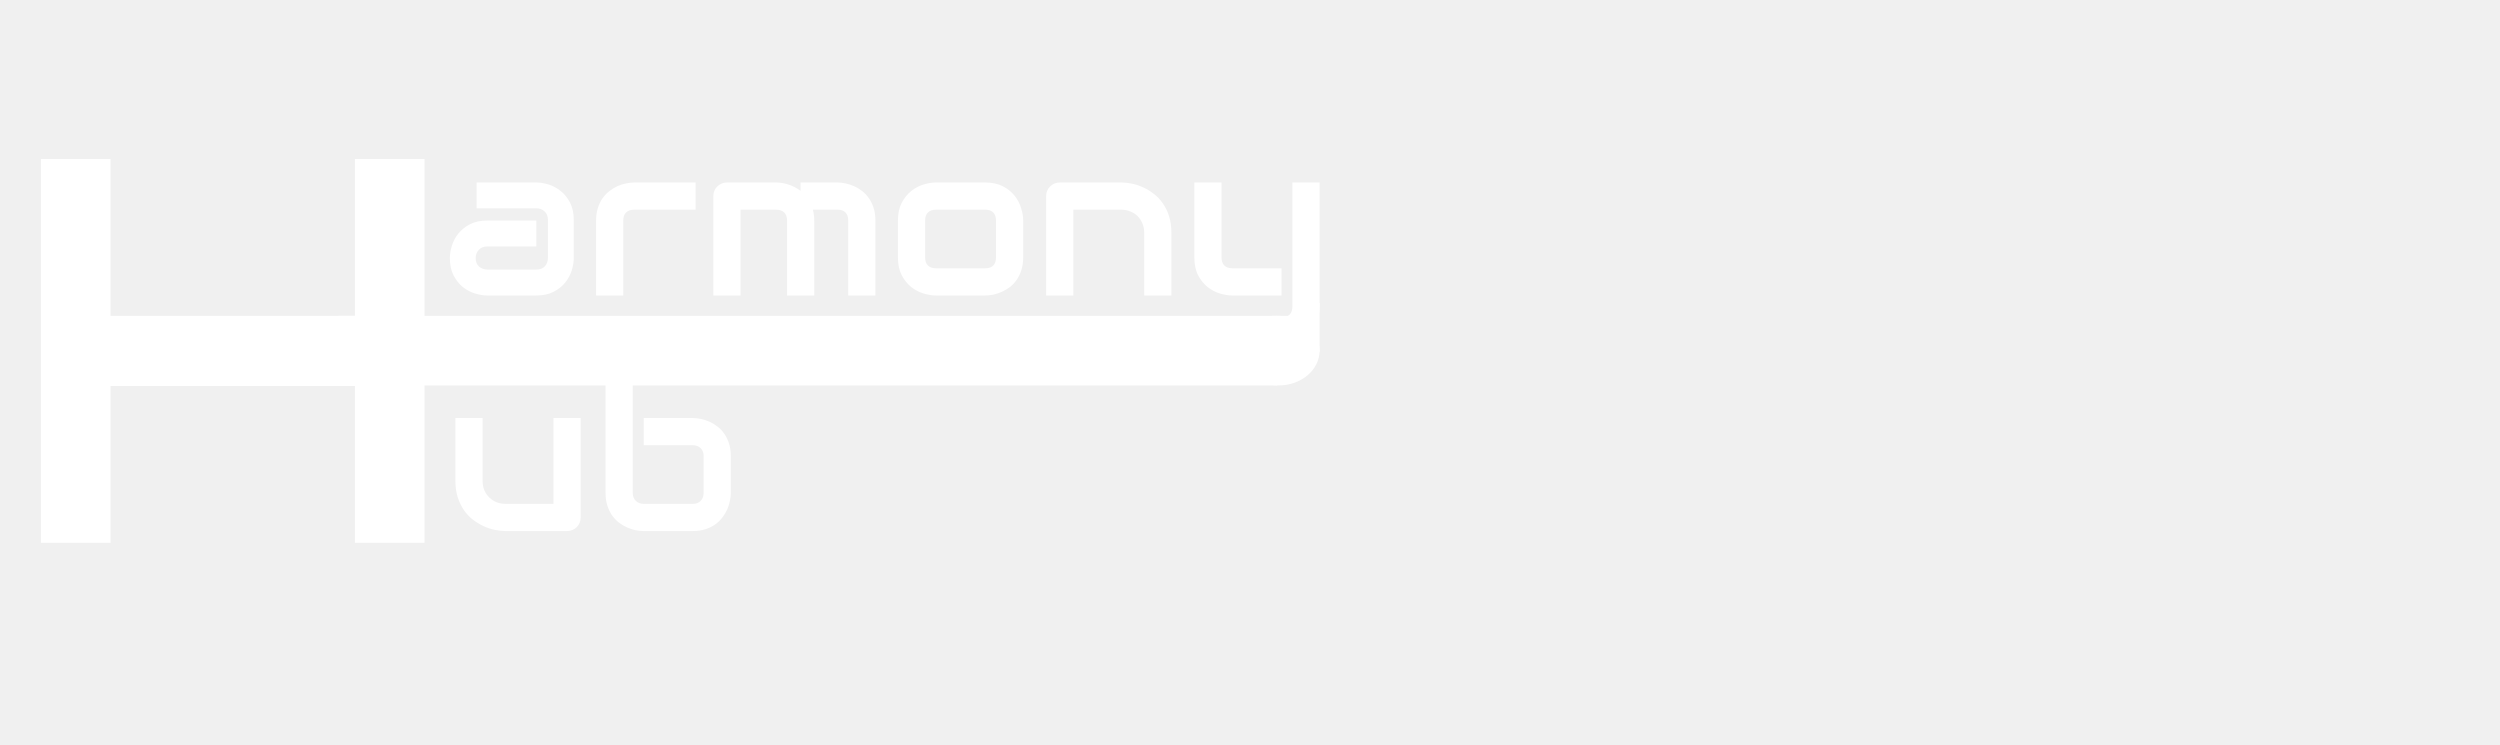
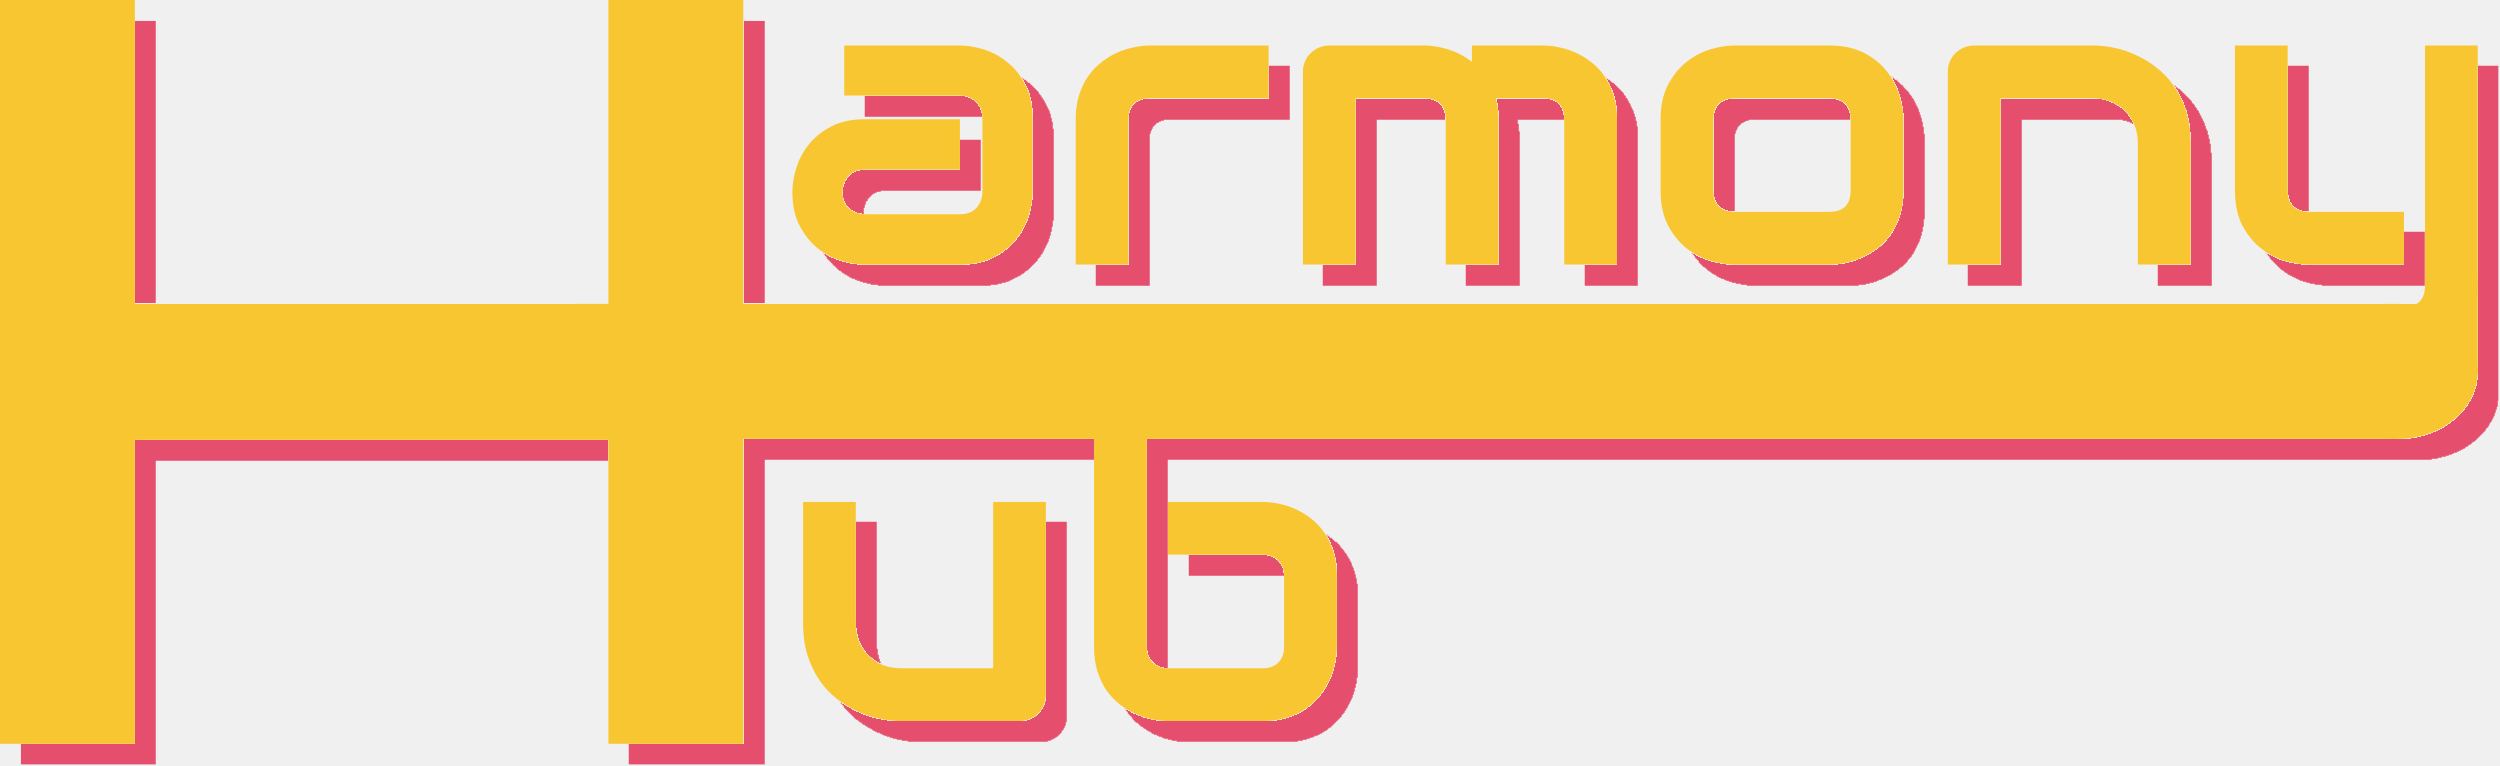
- <svg xmlns="http://www.w3.org/2000/svg" width="2335" height="695" viewBox="0 0 2335 695" fill="none">
-   <path d="M535.898 241.039C535.898 244.555 535.28 248.363 534.043 252.465C532.806 256.501 530.788 260.277 527.988 263.793C525.254 267.243 521.641 270.141 517.148 272.484C512.721 274.828 507.318 276 500.938 276H455.137C451.621 276 447.812 275.382 443.711 274.145C439.674 272.908 435.898 270.922 432.383 268.188C428.932 265.388 426.035 261.775 423.691 257.348C421.348 252.855 420.176 247.419 420.176 241.039C420.176 237.523 420.794 233.715 422.031 229.613C423.268 225.512 425.254 221.736 427.988 218.285C430.788 214.77 434.401 211.84 438.828 209.496C443.32 207.152 448.757 205.98 455.137 205.98H500.938V230.199H455.137C451.686 230.199 449.017 231.273 447.129 233.422C445.241 235.505 444.297 238.109 444.297 241.234C444.297 244.555 445.371 247.159 447.52 249.047C449.733 250.87 452.337 251.781 455.332 251.781H500.938C504.388 251.781 507.057 250.74 508.945 248.656C510.833 246.573 511.777 243.969 511.777 240.844V205.395C511.777 202.074 510.736 199.438 508.652 197.484C506.634 195.531 504.062 194.555 500.938 194.555H445.176V170.434H500.938C504.453 170.434 508.229 171.052 512.266 172.289C516.367 173.526 520.143 175.544 523.594 178.344C527.109 181.078 530.039 184.691 532.383 189.184C534.727 193.611 535.898 199.014 535.898 205.395V241.039ZM649.711 195.824H592.582C589.132 195.824 586.527 196.703 584.77 198.461C583.012 200.154 582.133 202.66 582.133 205.98V276H556.742V205.98C556.742 201.618 557.296 197.712 558.402 194.262C559.509 190.811 560.974 187.784 562.797 185.18C564.685 182.51 566.833 180.264 569.242 178.441C571.651 176.553 574.158 175.023 576.762 173.852C579.431 172.68 582.1 171.833 584.77 171.312C587.504 170.727 590.043 170.434 592.387 170.434H649.711V195.824ZM760.496 276H735.105V205.98C735.105 202.66 734.227 200.154 732.469 198.461C730.711 196.703 728.107 195.824 724.656 195.824H691.648V276H666.258V183.031C666.258 181.273 666.583 179.646 667.234 178.148C667.885 176.586 668.797 175.251 669.969 174.145C671.141 172.973 672.508 172.061 674.07 171.41C675.633 170.759 677.293 170.434 679.051 170.434H724.852C728.367 170.434 732.143 171.052 736.18 172.289C740.216 173.526 744.057 175.512 747.703 178.246V170.434H782.078C784.487 170.434 787.026 170.727 789.695 171.312C792.365 171.833 795.001 172.68 797.605 173.852C800.275 175.023 802.814 176.553 805.223 178.441C807.632 180.264 809.747 182.51 811.57 185.18C813.393 187.784 814.858 190.811 815.965 194.262C817.072 197.712 817.625 201.618 817.625 205.98V276H792.234V205.98C792.234 202.66 791.388 200.154 789.695 198.461C788.068 196.703 785.529 195.824 782.078 195.824H759.227C760.073 198.949 760.496 202.335 760.496 205.98V276ZM955.656 240.355C955.656 244.717 955.103 248.656 953.996 252.172C952.889 255.622 951.424 258.682 949.602 261.352C947.779 263.956 945.663 266.202 943.254 268.09C940.845 269.913 938.306 271.41 935.637 272.582C933.033 273.754 930.363 274.633 927.629 275.219C924.96 275.74 922.421 276 920.012 276H874.211C870.695 276 866.854 275.382 862.688 274.145C858.521 272.908 854.647 270.889 851.066 268.09C847.551 265.225 844.589 261.547 842.18 257.055C839.836 252.497 838.664 246.931 838.664 240.355V205.98C838.664 199.47 839.836 193.969 842.18 189.477C844.589 184.919 847.551 181.241 851.066 178.441C854.647 175.577 858.521 173.526 862.688 172.289C866.854 171.052 870.695 170.434 874.211 170.434H920.012C926.522 170.434 932.056 171.605 936.613 173.949C941.171 176.293 944.849 179.255 947.648 182.836C950.448 186.352 952.466 190.193 953.703 194.359C955.005 198.526 955.656 202.4 955.656 205.98V240.355ZM930.266 206.176C930.266 202.66 929.387 200.056 927.629 198.363C925.871 196.671 923.332 195.824 920.012 195.824H874.406C871.021 195.824 868.449 196.703 866.691 198.461C864.934 200.154 864.055 202.66 864.055 205.98V240.355C864.055 243.676 864.934 246.215 866.691 247.973C868.449 249.73 871.021 250.609 874.406 250.609H920.012C923.462 250.609 926.034 249.73 927.727 247.973C929.419 246.215 930.266 243.676 930.266 240.355V206.176ZM1094.08 276H1068.69V217.406C1068.69 214.086 1068.1 211.124 1066.93 208.52C1065.82 205.85 1064.29 203.572 1062.34 201.684C1060.39 199.796 1058.08 198.363 1055.41 197.387C1052.8 196.345 1049.97 195.824 1046.91 195.824H1002.48V276H977.086V183.031C977.086 181.273 977.411 179.646 978.062 178.148C978.714 176.586 979.625 175.251 980.797 174.145C981.969 172.973 983.336 172.061 984.898 171.41C986.461 170.759 988.121 170.434 989.879 170.434H1047.11C1050.3 170.434 1053.65 170.792 1057.16 171.508C1060.74 172.224 1064.26 173.396 1067.71 175.023C1071.23 176.586 1074.55 178.604 1077.67 181.078C1080.86 183.487 1083.66 186.449 1086.07 189.965C1088.54 193.415 1090.5 197.419 1091.93 201.977C1093.36 206.534 1094.08 211.677 1094.08 217.406V276ZM1232.5 286.156C1232.5 290.518 1231.95 294.424 1230.84 297.875C1229.73 301.391 1228.27 304.451 1226.45 307.055C1224.62 309.724 1222.51 311.97 1220.1 313.793C1217.69 315.681 1215.15 317.211 1212.48 318.383C1209.88 319.555 1207.24 320.401 1204.57 320.922C1201.9 321.508 1199.36 321.801 1196.95 321.801H1151.15V296.41H1196.95C1200.34 296.41 1202.88 295.531 1204.57 293.773C1206.26 292.016 1207.11 289.477 1207.11 286.156V170.434H1232.5V286.156ZM1196.95 276H1151.15C1147.51 276 1143.6 275.382 1139.43 274.145C1135.33 272.908 1131.49 270.889 1127.91 268.09C1124.33 265.225 1121.37 261.547 1119.02 257.055C1116.68 252.497 1115.51 246.931 1115.51 240.355V170.434H1140.9V240.355C1140.9 243.676 1141.78 246.215 1143.54 247.973C1145.29 249.73 1147.9 250.609 1151.35 250.609H1196.95V276Z" fill="white" />
-   <path d="M542.344 483.207C542.344 485.03 542.018 486.723 541.367 488.285C540.716 489.848 539.805 491.215 538.633 492.387C537.526 493.493 536.191 494.372 534.629 495.023C533.132 495.674 531.504 496 529.746 496H472.324C469.199 496 465.846 495.642 462.266 494.926C458.75 494.21 455.267 493.07 451.816 491.508C448.366 489.88 445.013 487.862 441.758 485.453C438.568 482.979 435.768 480.017 433.359 476.566C430.951 473.051 428.997 469.014 427.5 464.457C426.068 459.9 425.352 454.757 425.352 449.027V390.434H450.742V449.027C450.742 452.348 451.296 455.342 452.402 458.012C453.574 460.616 455.137 462.862 457.09 464.75C459.043 466.638 461.322 468.103 463.926 469.145C466.595 470.121 469.46 470.609 472.52 470.609H516.953V390.434H542.344V483.207ZM682.578 460.355C682.578 462.764 682.285 465.303 681.699 467.973C681.178 470.642 680.332 473.311 679.16 475.98C677.988 478.585 676.458 481.091 674.57 483.5C672.747 485.909 670.501 488.057 667.832 489.945C665.228 491.768 662.201 493.233 658.75 494.34C655.299 495.447 651.393 496 647.031 496H601.23C598.822 496 596.283 495.74 593.613 495.219C590.944 494.633 588.275 493.754 585.605 492.582C583.001 491.41 580.495 489.913 578.086 488.09C575.677 486.202 573.529 483.956 571.641 481.352C569.818 478.682 568.353 475.622 567.246 472.172C566.139 468.656 565.586 464.717 565.586 460.355V345.805H590.977V460.355C590.977 463.48 591.953 465.987 593.906 467.875C595.859 469.698 598.301 470.609 601.23 470.609H647.031C650.221 470.609 652.695 469.665 654.453 467.777C656.276 465.889 657.188 463.415 657.188 460.355V425.98C657.188 422.79 656.243 420.316 654.355 418.559C652.467 416.736 650.026 415.824 647.031 415.824H601.23V390.434H647.031C649.44 390.434 651.979 390.727 654.648 391.312C657.318 391.833 659.954 392.68 662.559 393.852C665.228 395.023 667.767 396.553 670.176 398.441C672.585 400.264 674.701 402.51 676.523 405.18C678.346 407.784 679.811 410.811 680.918 414.262C682.025 417.712 682.578 421.618 682.578 425.98V460.355Z" fill="white" />
-   <path d="M103.25 295H331.5V148.5H396.5V507H331.5V360.5H103.25V507H38.25V148.5H103.25V295Z" fill="white" />
-   <rect x="316" y="295" width="877" height="65" fill="white" />
-   <ellipse cx="1194.25" cy="327.5" rx="38.25" ry="32.5" fill="white" />
-   <rect x="1218.5" y="283" width="14" height="46" fill="white" />
-   <rect x="1188" y="295" width="18" height="3" fill="white" />
+ <svg xmlns="http://www.w3.org/2000/svg" width="1205" height="369" viewBox="0 0 1205 369" fill="none">
+   <g filter="url(#filter0_d_13_50)">
+     <path d="M497.648 92.539C497.648 96.055 497.03 99.863 495.793 103.965C494.556 108.001 492.538 111.777 489.738 115.293C487.004 118.743 483.391 121.641 478.898 123.984C474.471 126.328 469.068 127.5 462.688 127.5H416.887C413.371 127.5 409.562 126.882 405.461 125.645C401.424 124.408 397.648 122.422 394.133 119.688C390.682 116.888 387.785 113.275 385.441 108.848C383.098 104.355 381.926 98.919 381.926 92.539C381.926 89.023 382.544 85.215 383.781 81.113C385.018 77.012 387.004 73.236 389.738 69.785C392.538 66.27 396.151 63.34 400.578 60.996C405.07 58.652 410.507 57.48 416.887 57.48H462.688V81.699H416.887C413.436 81.699 410.767 82.773 408.879 84.922C406.991 87.005 406.047 89.609 406.047 92.734C406.047 96.055 407.121 98.659 409.27 100.547C411.483 102.37 414.087 103.281 417.082 103.281H462.688C466.138 103.281 468.807 102.24 470.695 100.156C472.583 98.073 473.527 95.469 473.527 92.344V56.895C473.527 53.574 472.486 50.938 470.402 48.984C468.384 47.031 465.812 46.055 462.688 46.055H406.926V21.934H462.688C466.203 21.934 469.979 22.552 474.016 23.789C478.117 25.026 481.893 27.044 485.344 29.844C488.859 32.578 491.789 36.191 494.133 40.684C496.477 45.111 497.648 50.514 497.648 56.895V92.539ZM611.461 47.324H554.332C550.882 47.324 548.277 48.203 546.52 49.961C544.762 51.654 543.883 54.16 543.883 57.48V127.5H518.492V57.48C518.492 53.118 519.046 49.212 520.152 45.762C521.259 42.311 522.724 39.284 524.547 36.68C526.435 34.01 528.583 31.764 530.992 29.941C533.401 28.053 535.908 26.523 538.512 25.352C541.181 24.18 543.85 23.333 546.52 22.812C549.254 22.227 551.793 21.934 554.137 21.934H611.461V47.324ZM722.246 127.5H696.855V57.48C696.855 54.16 695.977 51.654 694.219 49.961C692.461 48.203 689.857 47.324 686.406 47.324H653.398V127.5H628.008V34.531C628.008 32.773 628.333 31.146 628.984 29.648C629.635 28.086 630.547 26.751 631.719 25.645C632.891 24.473 634.258 23.561 635.82 22.91C637.383 22.259 639.043 21.934 640.801 21.934H686.602C690.117 21.934 693.893 22.552 697.93 23.789C701.966 25.026 705.807 27.012 709.453 29.746V21.934H743.828C746.237 21.934 748.776 22.227 751.445 22.812C754.115 23.333 756.751 24.18 759.355 25.352C762.025 26.523 764.564 28.053 766.973 29.941C769.382 31.764 771.497 34.01 773.32 36.68C775.143 39.284 776.608 42.311 777.715 45.762C778.822 49.212 779.375 53.118 779.375 57.48V127.5H753.984V57.48C753.984 54.16 753.138 51.654 751.445 49.961C749.818 48.203 747.279 47.324 743.828 47.324H720.977C721.823 50.449 722.246 53.835 722.246 57.48V127.5ZM917.406 91.855C917.406 96.217 916.853 100.156 915.746 103.672C914.639 107.122 913.174 110.182 911.352 112.852C909.529 115.456 907.413 117.702 905.004 119.59C902.595 121.413 900.056 122.91 897.387 124.082C894.783 125.254 892.113 126.133 889.379 126.719C886.71 127.24 884.171 127.5 881.762 127.5H835.961C832.445 127.5 828.604 126.882 824.438 125.645C820.271 124.408 816.397 122.389 812.816 119.59C809.301 116.725 806.339 113.047 803.93 108.555C801.586 103.997 800.414 98.431 800.414 91.855V57.48C800.414 50.97 801.586 45.469 803.93 40.977C806.339 36.419 809.301 32.741 812.816 29.941C816.397 27.077 820.271 25.026 824.438 23.789C828.604 22.552 832.445 21.934 835.961 21.934H881.762C888.272 21.934 893.806 23.105 898.363 25.449C902.921 27.793 906.599 30.755 909.398 34.336C912.198 37.852 914.216 41.693 915.453 45.859C916.755 50.026 917.406 53.9 917.406 57.48V91.855ZM892.016 57.676C892.016 54.16 891.137 51.556 889.379 49.863C887.621 48.171 885.082 47.324 881.762 47.324H836.156C832.771 47.324 830.199 48.203 828.441 49.961C826.684 51.654 825.805 54.16 825.805 57.48V91.855C825.805 95.176 826.684 97.715 828.441 99.473C830.199 101.23 832.771 102.109 836.156 102.109H881.762C885.212 102.109 887.784 101.23 889.477 99.473C891.169 97.715 892.016 95.176 892.016 91.855V57.676ZM1055.83 127.5H1030.44V68.906C1030.44 65.586 1029.85 62.624 1028.68 60.02C1027.57 57.35 1026.04 55.072 1024.09 53.184C1022.14 51.296 1019.83 49.863 1017.16 48.887C1014.55 47.845 1011.72 47.324 1008.66 47.324H964.23V127.5H938.836V34.531C938.836 32.773 939.161 31.146 939.812 29.648C940.464 28.086 941.375 26.751 942.547 25.645C943.719 24.473 945.086 23.561 946.648 22.91C948.211 22.259 949.871 21.934 951.629 21.934H1008.86C1012.05 21.934 1015.4 22.292 1018.91 23.008C1022.49 23.724 1026.01 24.896 1029.46 26.523C1032.98 28.086 1036.3 30.104 1039.42 32.578C1042.61 34.987 1045.41 37.949 1047.82 41.465C1050.29 44.915 1052.25 48.919 1053.68 53.477C1055.11 58.034 1055.83 63.177 1055.83 68.906V127.5ZM1194.25 137.656C1194.25 142.018 1193.7 145.924 1192.59 149.375C1191.48 152.891 1190.02 155.951 1188.2 158.555C1186.37 161.224 1184.26 163.47 1181.85 165.293C1179.44 167.181 1176.9 168.711 1174.23 169.883C1171.63 171.055 1168.99 171.901 1166.32 172.422C1163.65 173.008 1161.11 173.301 1158.7 173.301H1112.9V147.91H1158.7C1162.09 147.91 1164.63 147.031 1166.32 145.273C1168.01 143.516 1168.86 140.977 1168.86 137.656V21.934H1194.25V137.656ZM1158.7 127.5H1112.9C1109.26 127.5 1105.35 126.882 1101.18 125.645C1097.08 124.408 1093.24 122.389 1089.66 119.59C1086.08 116.725 1083.12 113.047 1080.77 108.555C1078.43 103.997 1077.26 98.431 1077.26 91.855V21.934H1102.65V91.855C1102.65 95.176 1103.53 97.715 1105.29 99.473C1107.04 101.23 1109.65 102.109 1113.1 102.109H1158.7V127.5Z" fill="#F8C630" />
+     <path d="M504.094 334.707C504.094 336.53 503.768 338.223 503.117 339.785C502.466 341.348 501.555 342.715 500.383 343.887C499.276 344.993 497.941 345.872 496.379 346.523C494.882 347.174 493.254 347.5 491.496 347.5H434.074C430.949 347.5 427.596 347.142 424.016 346.426C420.5 345.71 417.017 344.57 413.566 343.008C410.116 341.38 406.763 339.362 403.508 336.953C400.318 334.479 397.518 331.517 395.109 328.066C392.701 324.551 390.747 320.514 389.25 315.957C387.818 311.4 387.102 306.257 387.102 300.527V241.934H412.492V300.527C412.492 303.848 413.046 306.842 414.152 309.512C415.324 312.116 416.887 314.362 418.84 316.25C420.793 318.138 423.072 319.603 425.676 320.645C428.345 321.621 431.21 322.109 434.27 322.109H478.703V241.934H504.094V334.707ZM644.328 311.855C644.328 314.264 644.035 316.803 643.449 319.473C642.928 322.142 642.082 324.811 640.91 327.48C639.738 330.085 638.208 332.591 636.32 335C634.497 337.409 632.251 339.557 629.582 341.445C626.978 343.268 623.951 344.733 620.5 345.84C617.049 346.947 613.143 347.5 608.781 347.5H562.98C560.572 347.5 558.033 347.24 555.363 346.719C552.694 346.133 550.025 345.254 547.355 344.082C544.751 342.91 542.245 341.413 539.836 339.59C537.427 337.702 535.279 335.456 533.391 332.852C531.568 330.182 530.103 327.122 528.996 323.672C527.889 320.156 527.336 316.217 527.336 311.855V197.305H552.727V311.855C552.727 314.98 553.703 317.487 555.656 319.375C557.609 321.198 560.051 322.109 562.98 322.109H608.781C611.971 322.109 614.445 321.165 616.203 319.277C618.026 317.389 618.938 314.915 618.938 311.855V277.48C618.938 274.29 617.993 271.816 616.105 270.059C614.217 268.236 611.776 267.324 608.781 267.324H562.98V241.934H608.781C611.19 241.934 613.729 242.227 616.398 242.812C619.068 243.333 621.704 244.18 624.309 245.352C626.978 246.523 629.517 248.053 631.926 249.941C634.335 251.764 636.451 254.01 638.273 256.68C640.096 259.284 641.561 262.311 642.668 265.762C643.775 269.212 644.328 273.118 644.328 277.48V311.855Z" fill="#F8C630" />
+     <path d="M65 146.5H293.25V0H358.25V358.5H293.25V212H65V358.5H0V0H65V146.5Z" fill="#F8C630" />
+     <path d="M1154.75 146.5H277.75V211.5H1154.75V146.5Z" fill="#F8C630" />
+     <path d="M1156 211.5C1177.12 211.5 1194.25 196.949 1194.25 179C1194.25 161.051 1177.12 146.5 1156 146.5C1134.88 146.5 1117.75 161.051 1117.75 179C1117.75 196.949 1134.88 211.5 1156 211.5Z" fill="#F8C630" />
+     <path d="M1194.25 134.5H1180.25V180.5H1194.25V134.5Z" fill="#F8C630" />
+     <path d="M1167.75 146.5H1149.75V149.5H1167.75V146.5Z" fill="#F8C630" />
+   </g>
+   <defs>
+     <filter id="filter0_d_13_50" x="0" y="0" width="1204.25" height="368.5" filterUnits="userSpaceOnUse" color-interpolation-filters="sRGB">
+       <feFlood flood-opacity="0" result="BackgroundImageFix" />
+       <feColorMatrix in="SourceAlpha" type="matrix" values="0 0 0 0 0 0 0 0 0 0 0 0 0 0 0 0 0 0 127 0" result="hardAlpha" />
+       <feOffset dx="10" dy="10" />
+       <feComposite in2="hardAlpha" operator="out" />
+       <feColorMatrix type="matrix" values="0 0 0 0 0.898 0 0 0 0 0.31 0 0 0 0 0.427 0 0 0 1 0" />
+       <feBlend mode="normal" in2="BackgroundImageFix" result="effect1_dropShadow_13_50" />
+       <feBlend mode="normal" in="SourceGraphic" in2="effect1_dropShadow_13_50" result="shape" />
+     </filter>
+   </defs>
</svg>
